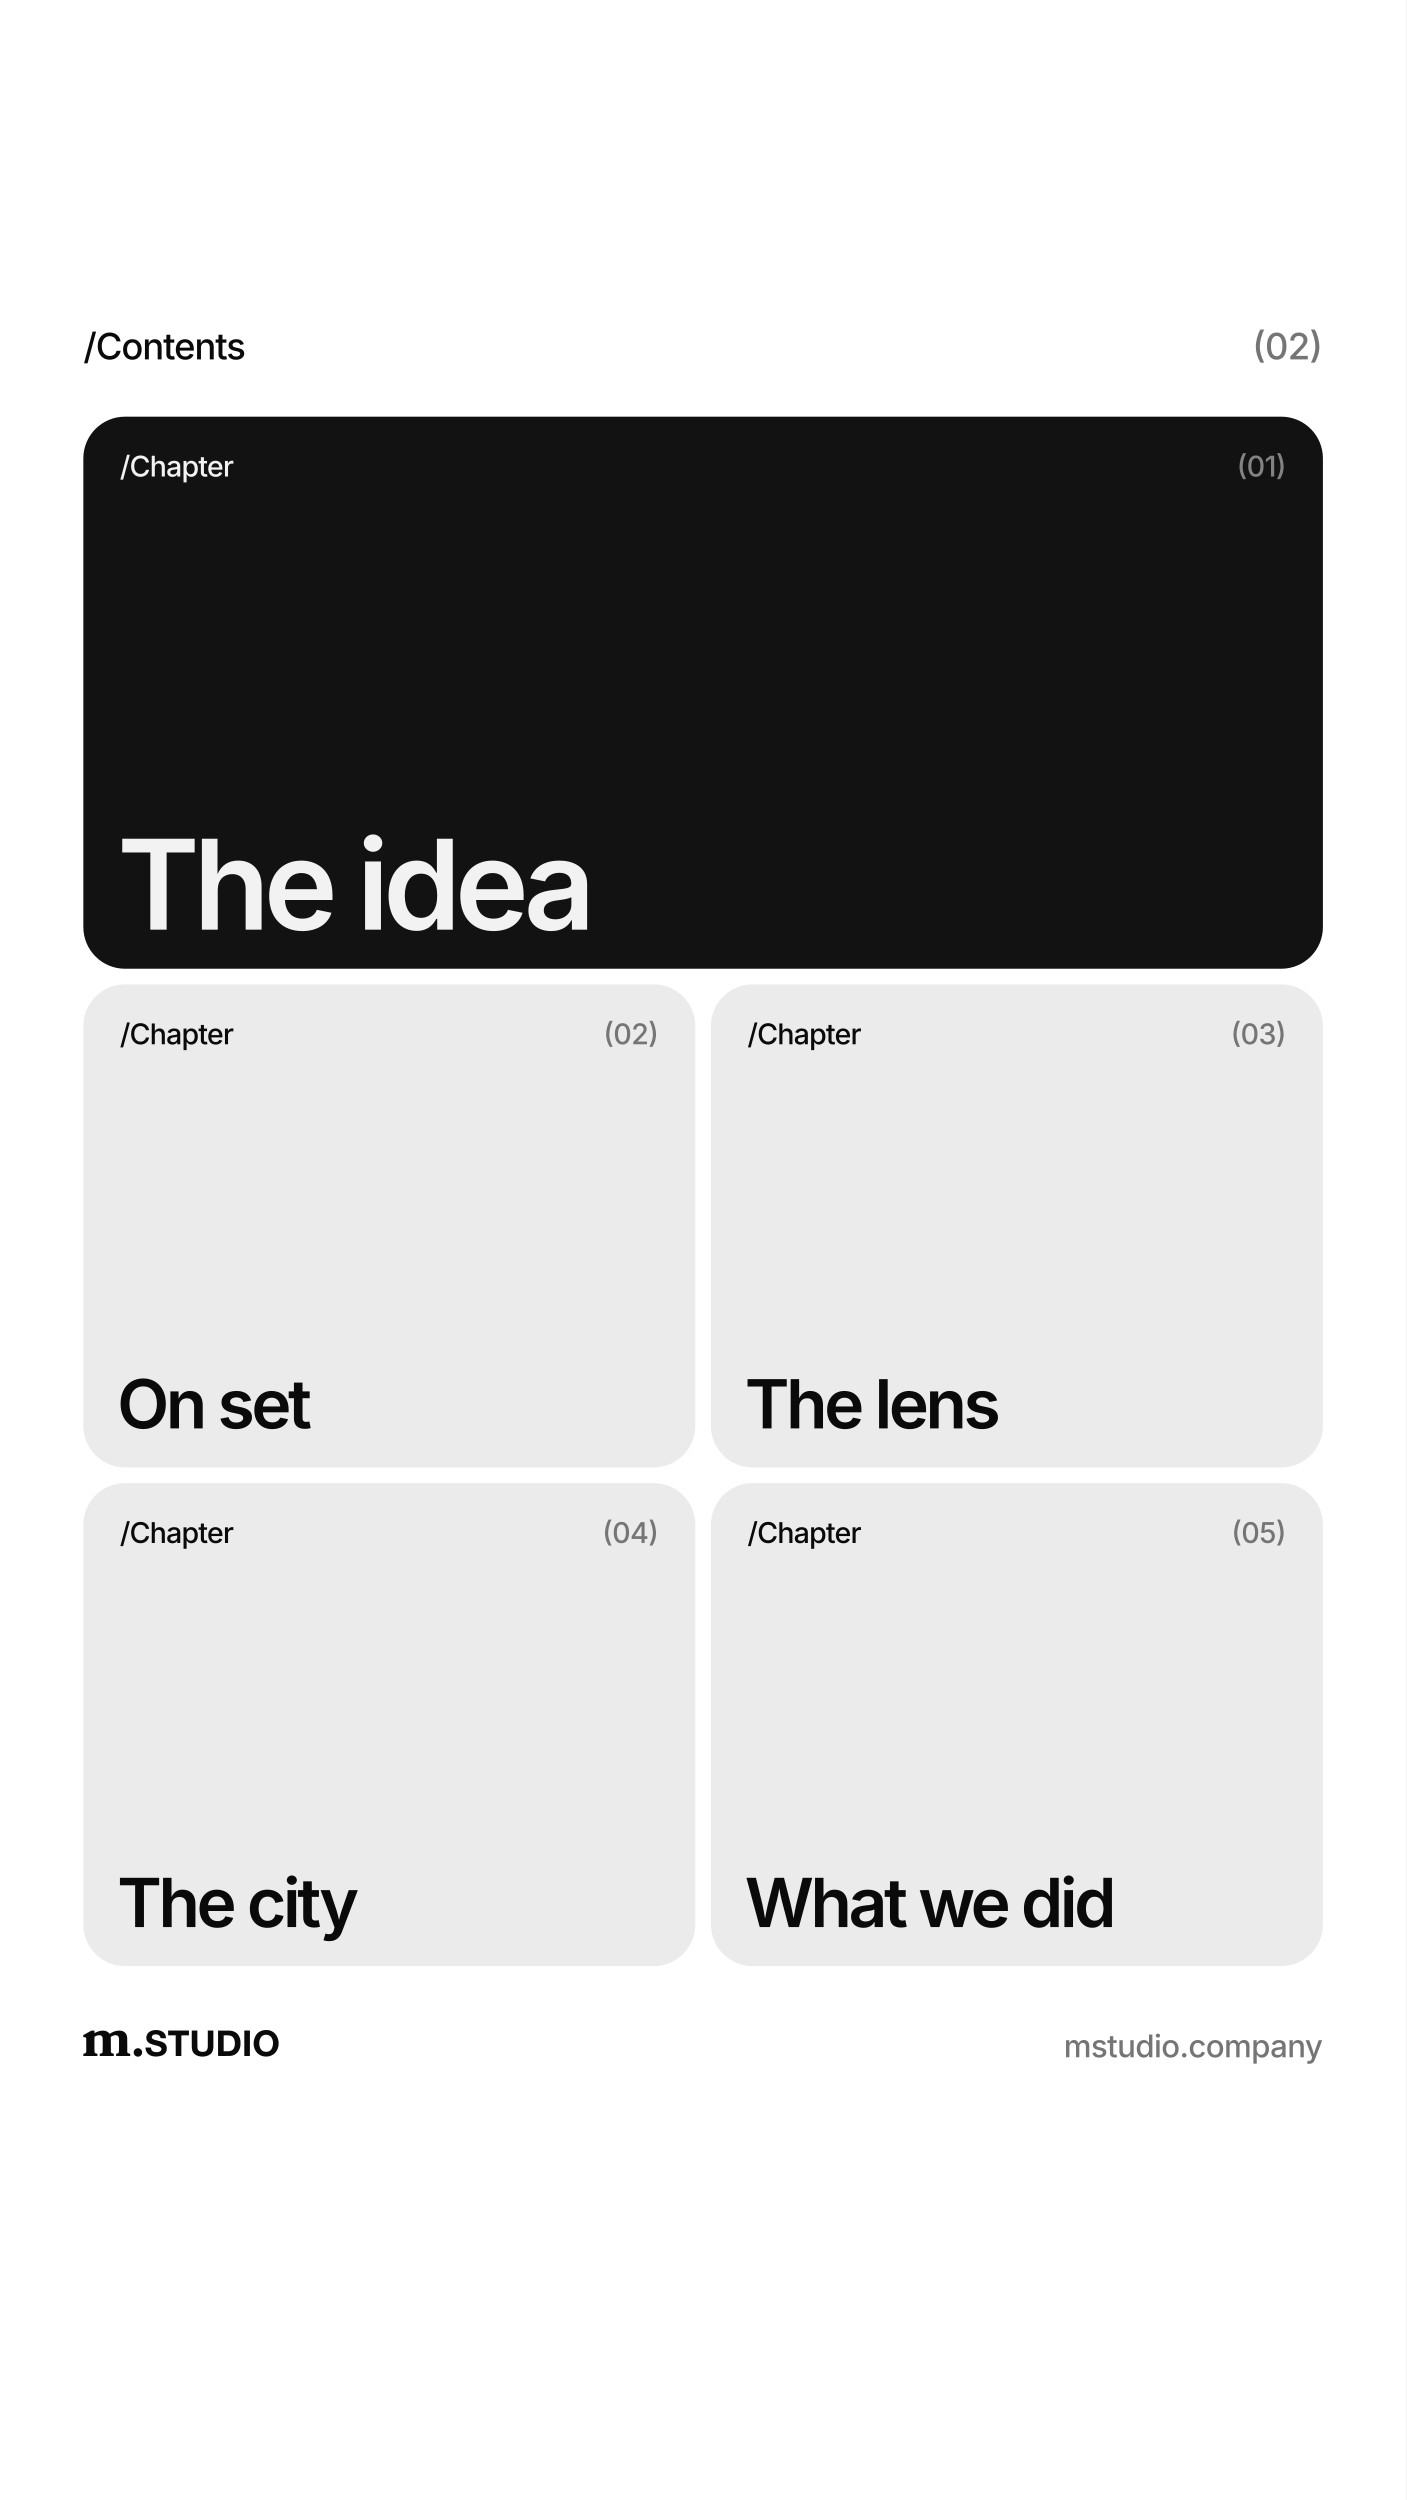
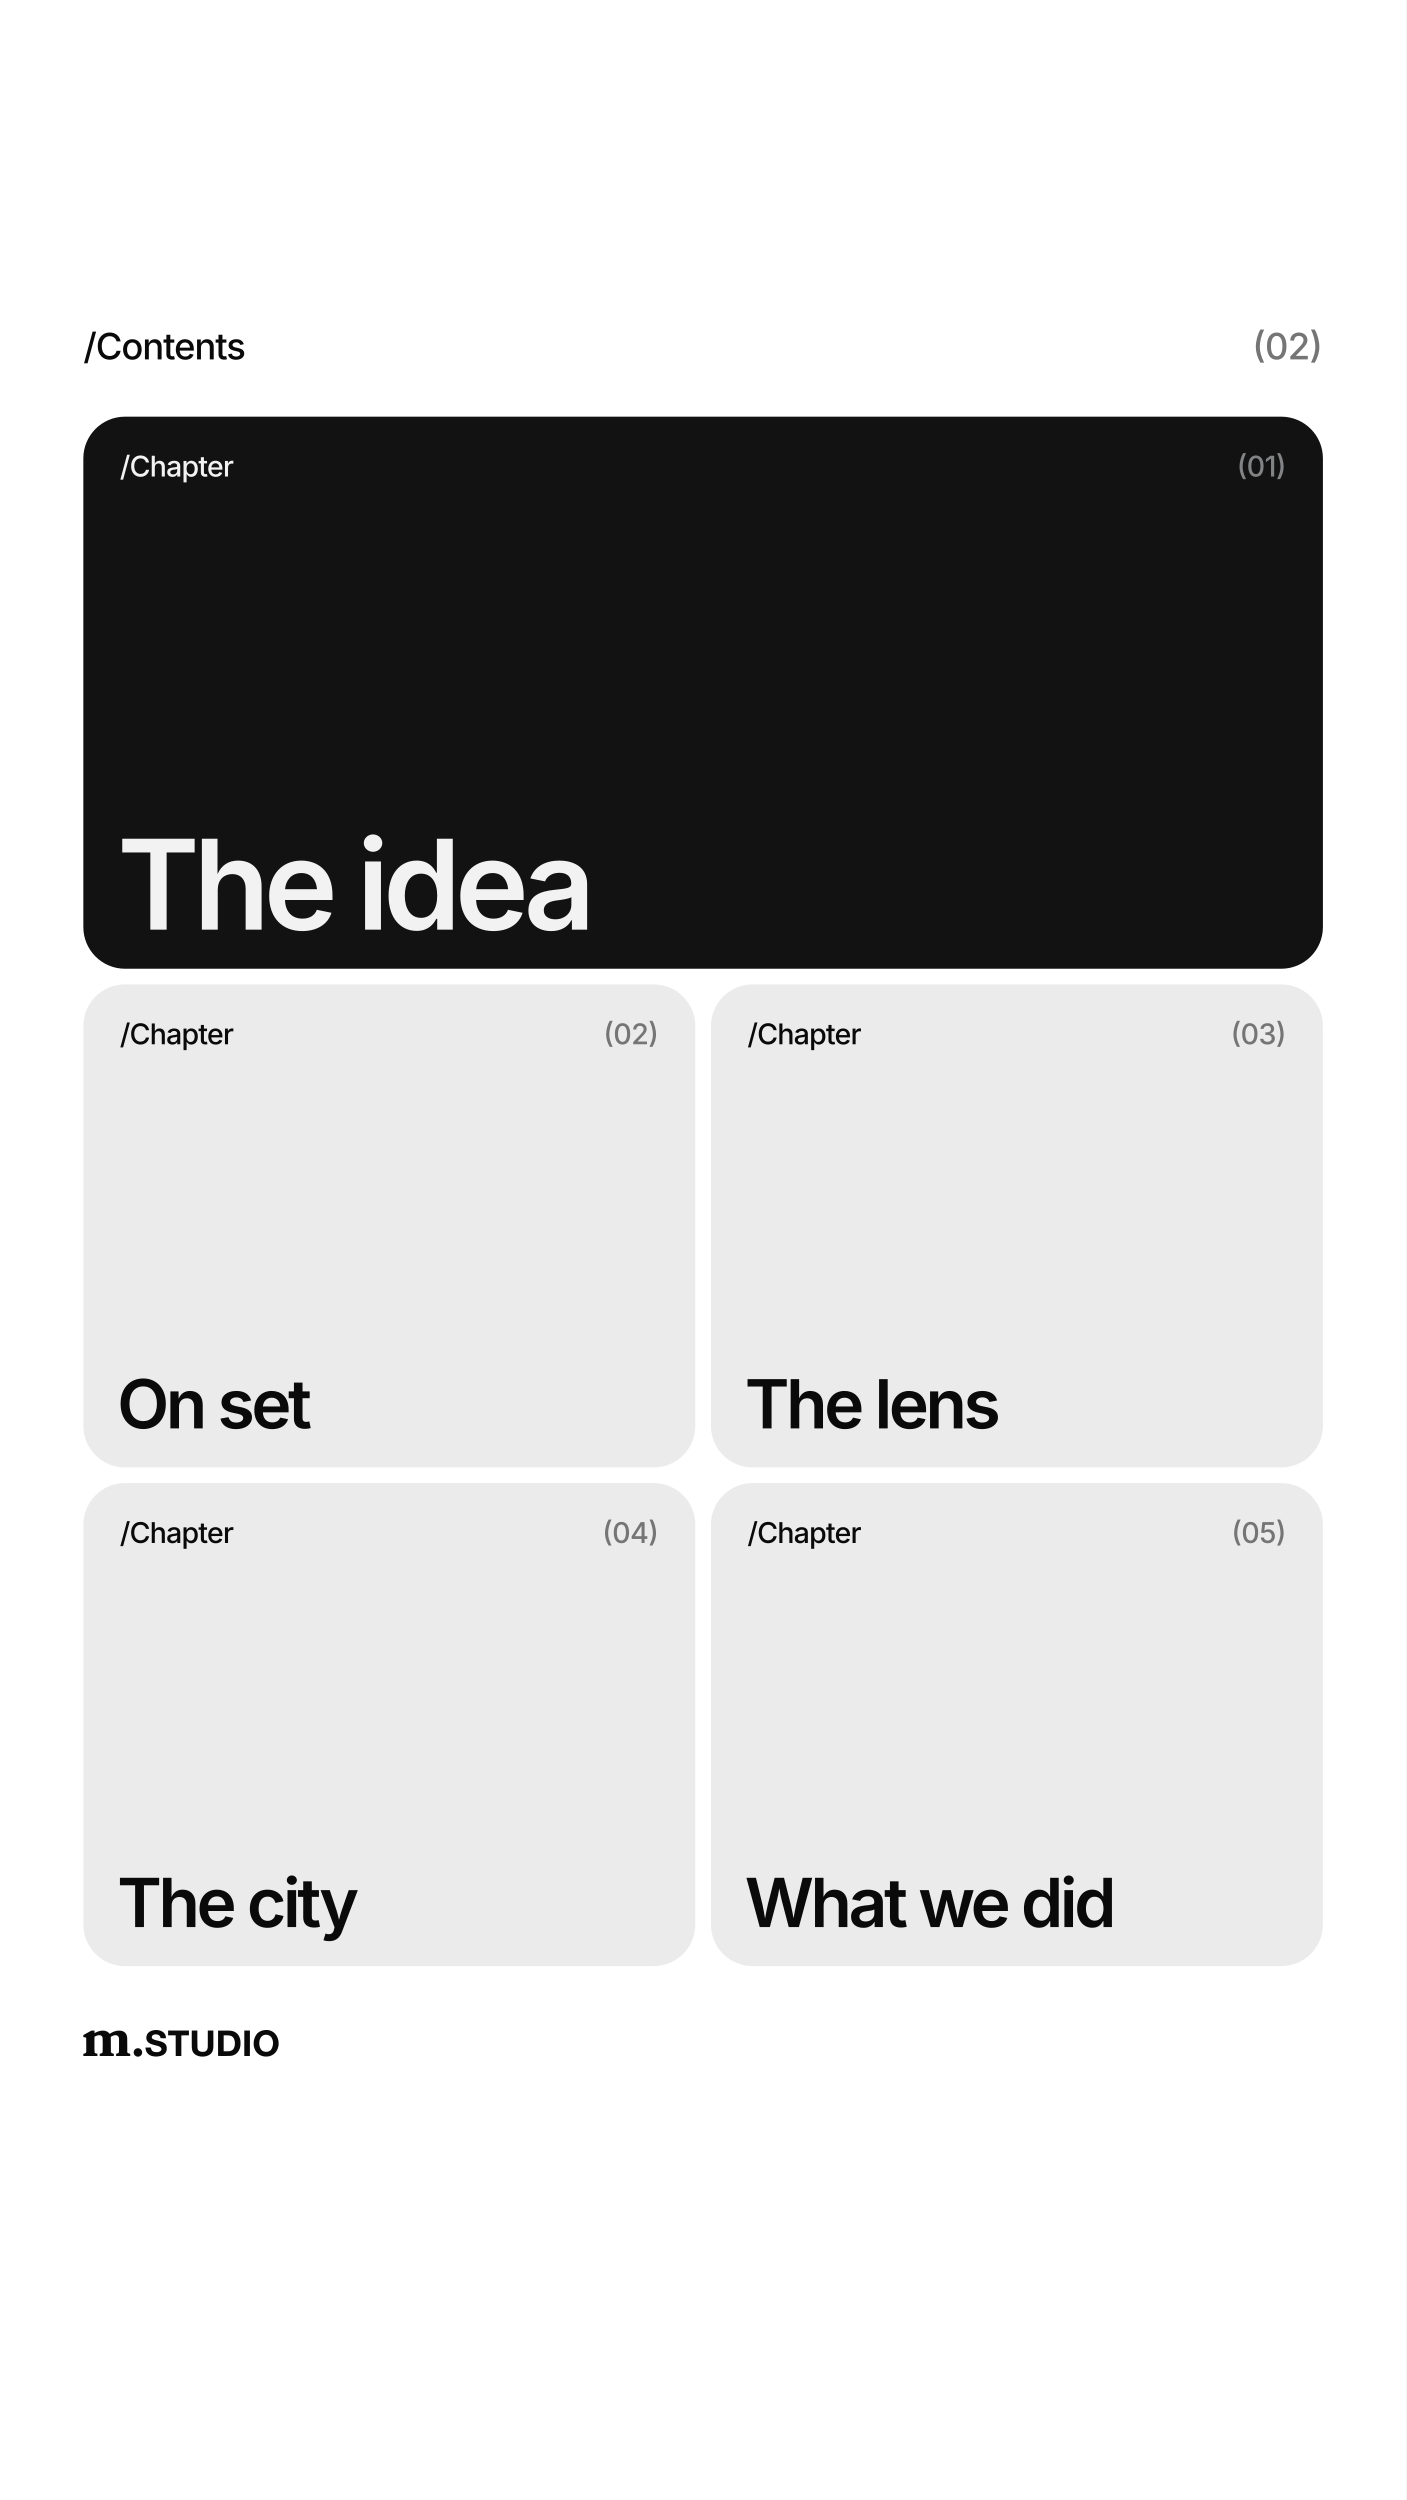
<svg xmlns="http://www.w3.org/2000/svg" width="1080" height="1920" viewBox="0 0 1080 1920">
  <rect id="Background" width="1080" height="1920" fill="#FFFFFF" />
  <g id="Section label">
    <text id="Label" x="64" y="276" font-family="Inter" font-size="28" font-weight="500" letter-spacing="-0.84" fill="#0A0A0A" text-anchor="start">/Contents</text>
    <text id="Index" x="1016" y="276" font-family="Inter" font-size="28" font-weight="500" letter-spacing="-0.56" fill="#757575" text-anchor="end">(02)</text>
  </g>
  <g id="Tile 01">
    <rect x="64" y="320" width="952" height="424" rx="32" fill="#121212" />
    <text id="Label" x="92" y="366" font-family="Inter" font-size="22" font-weight="500" letter-spacing="-0.66" fill="#F2F2F2" text-anchor="start">/Chapter</text>
    <text id="Index" x="988" y="366" font-family="Inter" font-size="22" font-weight="500" letter-spacing="-0.44" fill="#828385" text-anchor="end">(01)</text>
    <text id="Title" x="90" y="714" font-family="Inter" font-size="96" font-weight="600" letter-spacing="-4.80" fill="#F2F2F2" text-anchor="start">The idea</text>
  </g>
  <g id="Tile 02">
    <rect x="64" y="756" width="470" height="371" rx="32" fill="#EBEBEB" />
    <text id="Label" x="92" y="802" font-family="Inter" font-size="22" font-weight="500" letter-spacing="-0.66" fill="#0A0A0A" text-anchor="start">/Chapter</text>
    <text id="Index" x="506" y="802" font-family="Inter" font-size="22" font-weight="500" letter-spacing="-0.44" fill="#757575" text-anchor="end">(02)</text>
    <text id="Title" x="90" y="1097" font-family="Inter" font-size="52" font-weight="600" letter-spacing="-2.60" fill="#0A0A0A" text-anchor="start">On set</text>
  </g>
  <g id="Tile 03">
    <rect x="546" y="756" width="470" height="371" rx="32" fill="#EBEBEB" />
    <text id="Label" x="574" y="802" font-family="Inter" font-size="22" font-weight="500" letter-spacing="-0.66" fill="#0A0A0A" text-anchor="start">/Chapter</text>
    <text id="Index" x="988" y="802" font-family="Inter" font-size="22" font-weight="500" letter-spacing="-0.44" fill="#757575" text-anchor="end">(03)</text>
    <text id="Title" x="572" y="1097" font-family="Inter" font-size="52" font-weight="600" letter-spacing="-2.60" fill="#0A0A0A" text-anchor="start">The lens</text>
  </g>
  <g id="Tile 04">
    <rect x="64" y="1139" width="470" height="371" rx="32" fill="#EBEBEB" />
    <text id="Label" x="92" y="1185" font-family="Inter" font-size="22" font-weight="500" letter-spacing="-0.66" fill="#0A0A0A" text-anchor="start">/Chapter</text>
    <text id="Index" x="506" y="1185" font-family="Inter" font-size="22" font-weight="500" letter-spacing="-0.44" fill="#757575" text-anchor="end">(04)</text>
    <text id="Title" x="90" y="1480" font-family="Inter" font-size="52" font-weight="600" letter-spacing="-2.60" fill="#0A0A0A" text-anchor="start">The city</text>
  </g>
  <g id="Tile 05">
    <rect x="546" y="1139" width="470" height="371" rx="32" fill="#EBEBEB" />
    <text id="Label" x="574" y="1185" font-family="Inter" font-size="22" font-weight="500" letter-spacing="-0.66" fill="#0A0A0A" text-anchor="start">/Chapter</text>
    <text id="Index" x="988" y="1185" font-family="Inter" font-size="22" font-weight="500" letter-spacing="-0.44" fill="#757575" text-anchor="end">(05)</text>
    <text id="Title" x="572" y="1480" font-family="Inter" font-size="52" font-weight="600" letter-spacing="-2.60" fill="#0A0A0A" text-anchor="start">What we did</text>
  </g>
  <g id="Footer">
    <g id="Logo m.STUDIO" transform="translate(64 1559) scale(0.04688)">
      <path fill="#0A0A0A" fill-rule="evenodd" d="M 879.37 436.51 C 864.89 433.36 853.86 426.92 842.98 415.27 C 811.69 381.76 821.75 327.27 863.08 306.46 C 892.07 291.86 927.01 299.29 947.94 324.50 C 956.60 334.93 961.33 346.26 962.94 360.46 C 965.06 379.12 960.44 396.23 949.28 411.08 C 933.78 431.70 905.14 442.11 879.37 436.51 Z  M 1923.50 435.50 C 1865.42 428.80 1820.12 403.39 1796.67 364.36 C 1787.73 349.47 1783.24 335.24 1779.53 310.00 C 1779.33 308.62 1778.89 305.70 1778.56 303.50 C 1778.23 301.30 1777.32 289.91 1776.53 278.19 C 1775.37 260.72 1775.22 234.60 1775.72 133.44 L 1776.32 10.00 L 1822.14 10.00 L 1867.96 10.00 L 1867.77 132.25 C 1867.52 301.63 1868.01 308.39 1882.16 329.55 C 1893.75 346.88 1915.15 356.74 1945.90 358.92 C 1991.95 362.18 2019.65 348.13 2031.46 315.51 C 2034.10 308.24 2037.31 293.82 2038.60 283.50 C 2039.01 280.20 2039.23 217.31 2039.08 143.75 L 2038.80 10.00 L 2084.26 10.00 L 2129.71 10.00 L 2130.44 138.80 C 2131.16 264.20 2131.06 274.47 2128.85 297.50 C 2123.33 355.12 2098.21 392.75 2049.74 415.99 C 2013.48 433.39 1967.20 440.54 1923.50 435.50 Z  M 1173.00 435.29 C 1164.03 434.73 1140.11 431.03 1131.50 428.86 C 1100.40 421.02 1077.96 408.95 1058.40 389.53 C 1040.08 371.35 1029.18 351.32 1022.51 323.61 C 1019.76 312.17 1018.00 300.21 1018.00 292.92 L 1018.00 287.98 L 1061.66 288.24 L 1105.31 288.50 L 1106.98 296.50 C 1109.65 309.29 1111.89 315.92 1116.59 325.05 C 1131.38 353.75 1159.23 365.37 1209.32 363.72 C 1226.43 363.16 1231.86 362.07 1244.88 356.56 C 1259.75 350.27 1271.81 339.95 1276.78 329.25 C 1279.01 324.45 1279.46 322.09 1279.48 314.98 C 1279.50 307.32 1279.16 305.77 1276.18 299.71 C 1267.45 281.98 1248.37 270.04 1212.56 259.91 C 1204.89 257.74 1197.69 255.79 1196.56 255.56 C 1195.43 255.34 1191.35 254.40 1187.50 253.48 C 1183.65 252.56 1179.60 251.63 1178.50 251.41 C 1163.24 248.40 1132.49 238.77 1105.51 228.56 C 1084.18 220.48 1061.22 203.55 1049.70 187.42 C 1043.84 179.20 1037.18 164.28 1034.34 153.00 C 1030.79 138.90 1030.58 117.28 1033.86 103.73 C 1040.18 77.68 1049.95 60.03 1067.32 43.33 C 1082.54 28.69 1097.58 19.99 1121.00 12.28 C 1145.06 4.36 1167.80 0.70 1193.00 0.69 C 1221.60 0.69 1245.09 4.95 1269.00 14.48 C 1284.23 20.55 1298.68 28.58 1309.45 36.98 C 1322.01 46.76 1334.98 62.69 1341.62 76.50 C 1348.51 90.83 1353.96 115.16 1353.99 131.76 L 1354.00 136.02 L 1309.82 135.76 L 1265.64 135.50 L 1263.96 127.00 C 1260.81 111.15 1257.26 104.12 1247.11 93.65 C 1236.14 82.33 1226.19 77.65 1205.34 73.97 C 1191.31 71.50 1180.25 71.47 1166.92 73.88 C 1143.86 78.06 1133.33 85.48 1124.76 103.63 C 1120.52 112.62 1119.69 124.25 1122.79 131.26 C 1128.10 143.26 1143.56 153.66 1167.50 161.32 C 1171.90 162.72 1183.83 165.90 1194.00 168.37 C 1266.09 185.87 1277.38 189.27 1300.80 200.54 C 1318.01 208.82 1328.59 215.93 1338.75 226.05 C 1353.72 240.96 1362.70 258.24 1366.04 278.55 C 1367.55 287.72 1367.51 314.31 1365.98 325.00 C 1364.42 335.86 1358.06 355.40 1353.33 363.91 C 1329.85 406.07 1283.94 429.01 1211.00 435.03 C 1200.81 435.87 1184.23 435.98 1173.00 435.29 Z  M 2972.50 435.38 C 2955.78 433.65 2934.56 428.70 2917.75 422.62 C 2879.75 408.86 2844.83 379.91 2822.16 343.35 C 2809.02 322.17 2796.58 289.40 2793.54 268.00 C 2793.19 265.52 2792.47 261.48 2791.94 259.00 C 2790.18 250.82 2789.21 224.60 2790.07 208.32 C 2792.40 164.38 2807.31 118.34 2831.43 80.66 C 2839.25 68.42 2840.67 66.58 2849.50 57.15 C 2874.67 30.27 2918.47 9.35 2963.90 2.52 C 2987.08 -0.97 3018.61 -0.29 3040.50 4.15 C 3090.93 14.39 3133.48 43.73 3162.40 88.19 C 3177.05 110.72 3190.18 143.78 3195.49 171.50 C 3199.83 194.18 3201.14 228.68 3198.47 250.00 C 3197.61 256.88 3196.72 263.18 3196.49 264.00 C 3196.26 264.82 3195.87 266.62 3195.61 268.00 C 3190.42 296.02 3178.32 326.19 3163.15 349.00 C 3136.86 388.52 3098.67 416.02 3052.50 428.68 C 3032.39 434.19 3024.88 435.16 3000.00 435.49 C 2987.07 435.65 2974.70 435.61 2972.50 435.38 Z  M 0.23 408.29 L 0.50 389.58 L 12.19 387.37 C 36.38 382.80 44.98 375.41 47.98 356.61 C 49.32 348.27 48.51 140.55 47.12 134.79 C 45.57 128.35 42.78 124.66 37.49 122.02 C 32.94 119.76 31.10 119.52 16.25 119.16 L -0.00 118.77 L 0.01 101.13 L 0.02 83.50 L 15.76 74.86 C 33.28 65.24 61.73 49.58 84.50 37.00 C 92.75 32.45 101.30 27.74 103.50 26.55 C 105.70 25.36 112.96 21.37 119.62 17.69 L 131.74 11.00 L 157.37 11.00 L 183.00 11.00 L 183.00 31.50 C 183.00 42.78 183.27 52.00 183.60 52.00 C 183.92 52.00 185.39 51.17 186.85 50.16 C 196.33 43.59 228.63 29.19 248.50 22.69 C 275.33 13.91 294.33 10.68 319.50 10.65 C 346.26 10.61 362.94 14.11 383.50 24.04 C 399.02 31.54 405.45 36.26 419.80 50.66 C 427.12 58.00 433.39 64.00 433.74 64.00 C 434.09 64.00 435.30 63.16 436.44 62.13 C 444.27 55.01 468.19 41.07 485.53 33.51 C 520.75 18.15 552.83 11.06 587.33 11.02 C 619.29 10.98 643.05 16.88 665.00 30.30 C 692.32 47.01 709.03 72.73 715.51 108.00 C 715.76 109.38 716.19 111.62 716.46 113.00 C 716.73 114.38 717.67 122.47 718.54 131.00 C 719.92 144.38 720.10 161.34 719.85 255.00 L 719.57 363.50 L 722.20 369.18 C 726.47 378.41 733.37 382.21 754.50 386.98 C 759.45 388.09 764.51 389.24 765.75 389.52 C 767.98 390.03 768.00 390.17 768.00 408.52 L 768.00 427.00 L 652.48 427.00 L 536.96 427.00 L 537.23 408.25 L 537.50 389.50 L 547.18 387.81 C 566.02 384.53 576.10 379.37 580.64 370.69 C 583.79 364.69 584.41 346.52 584.73 251.00 C 585.10 140.77 585.11 143.53 584.54 139.00 C 582.33 121.22 577.13 109.36 567.26 99.57 C 557.22 89.60 544.80 85.30 527.00 85.62 C 514.77 85.84 504.70 87.67 491.77 92.01 C 481.56 95.44 456.18 107.73 451.58 111.47 L 448.67 113.84 L 449.94 128.58 C 450.89 139.62 451.14 169.90 450.93 249.41 C 450.78 307.76 451.01 357.30 451.46 359.50 C 453.34 368.76 459.31 376.57 467.86 380.93 C 472.93 383.51 492.59 388.96 498.50 389.42 C 499.13 389.47 499.50 396.39 499.50 408.00 L 499.50 426.50 L 384.00 426.50 L 268.50 426.50 L 268.50 408.00 L 268.50 389.50 L 280.50 387.47 C 295.30 384.95 303.33 381.50 309.37 375.04 C 315.37 368.62 315.28 369.22 316.88 325.00 C 318.72 274.00 317.82 145.70 315.50 130.00 C 312.35 108.61 298.81 92.63 279.50 87.52 C 272.36 85.63 255.55 85.36 245.50 86.98 C 230.25 89.44 209.11 96.99 192.50 105.91 L 183.50 110.74 L 182.78 120.62 C 182.38 126.06 181.96 174.15 181.84 227.50 C 181.61 326.51 182.35 354.70 185.50 366.89 C 187.11 373.16 190.88 377.53 198.01 381.41 C 203.04 384.15 216.41 388.00 220.91 388.01 C 222.33 388.01 225.19 388.48 227.25 389.05 L 231.00 390.09 L 231.00 408.55 L 231.00 427.00 L 115.48 427.00 L -0.04 427.00 L 0.23 408.29 Z  M 1513.68 426.34 C 1513.30 425.97 1513.00 349.69 1513.00 256.83 L 1513.00 88.00 L 1451.00 88.00 L 1389.00 88.00 L 1389.00 49.00 L 1389.00 10.00 L 1559.50 10.00 L 1730.00 10.00 L 1730.00 49.00 L 1730.00 88.00 L 1710.16 88.00 C 1699.25 88.00 1671.36 88.30 1648.17 88.66 L 1606.01 89.33 L 1605.75 257.91 L 1605.50 426.50 L 1559.93 426.76 C 1534.86 426.90 1514.05 426.72 1513.68 426.34 Z  M 2207.46 425.75 C 2207.20 425.06 2207.10 331.35 2207.24 217.50 L 2207.50 10.50 L 2304.50 10.53 C 2399.96 10.55 2401.74 10.59 2416.74 12.81 C 2443.35 16.75 2461.16 22.04 2479.50 31.44 C 2512.63 48.42 2535.19 71.47 2551.99 105.50 C 2562.17 126.13 2567.07 140.70 2570.48 160.50 C 2571.34 165.45 2572.23 170.18 2572.48 171.00 C 2573.67 175.02 2575.07 199.53 2575.07 216.50 C 2575.07 233.53 2573.80 256.30 2572.46 263.00 C 2571.53 267.68 2571.01 270.50 2569.95 276.50 C 2563.58 312.64 2543.59 351.75 2519.10 376.00 C 2489.86 404.95 2458.05 419.69 2413.34 424.99 C 2397.64 426.86 2390.14 426.99 2302.22 427.00 C 2227.71 427.00 2207.84 426.74 2207.46 425.75 Z  M 2637.00 218.51 L 2637.00 10.00 L 2683.00 10.00 L 2729.00 10.00 L 2728.75 218.25 L 2728.50 426.50 L 2682.75 426.76 L 2637.00 427.02 L 2637.00 218.51 Z  M 3016.58 357.05 C 3042.73 351.53 3063.17 339.87 3075.24 323.60 C 3082.31 314.07 3092.73 293.39 3096.88 280.67 C 3110.36 239.38 3111.27 198.01 3099.52 160.50 C 3084.32 111.96 3050.22 83.15 3003.02 78.97 C 2976.31 76.60 2949.73 83.54 2930.98 97.77 C 2909.40 114.15 2892.16 145.25 2885.49 179.86 C 2880.83 204.03 2881.09 235.94 2886.14 260.50 C 2895.17 304.37 2920.07 339.01 2951.18 351.01 C 2971.29 358.76 2997.15 361.15 3016.58 357.05 Z  M 2391.42 348.01 C 2398.23 346.92 2404.86 345.62 2406.15 345.13 C 2407.44 344.64 2408.72 344.26 2409.00 344.28 C 2410.50 344.41 2421.41 340.30 2427.30 337.37 C 2452.13 325.07 2463.73 310.66 2474.35 278.91 C 2492.33 225.24 2484.06 160.20 2454.60 123.42 C 2432.91 96.34 2405.77 87.99 2339.50 88.01 C 2323.00 88.01 2307.14 88.30 2304.25 88.65 L 2299.00 89.28 L 2299.00 219.10 L 2299.00 348.93 L 2309.25 349.25 C 2314.89 349.43 2332.89 349.67 2349.27 349.79 C 2374.84 349.97 2380.78 349.72 2391.42 348.01 Z" />
    </g>
-     <text id="Web" x="1016" y="1580" font-family="Inter" font-size="24" font-weight="500" letter-spacing="-0.48" fill="#757575" text-anchor="end">mstudio.company</text>
  </g>
</svg>
